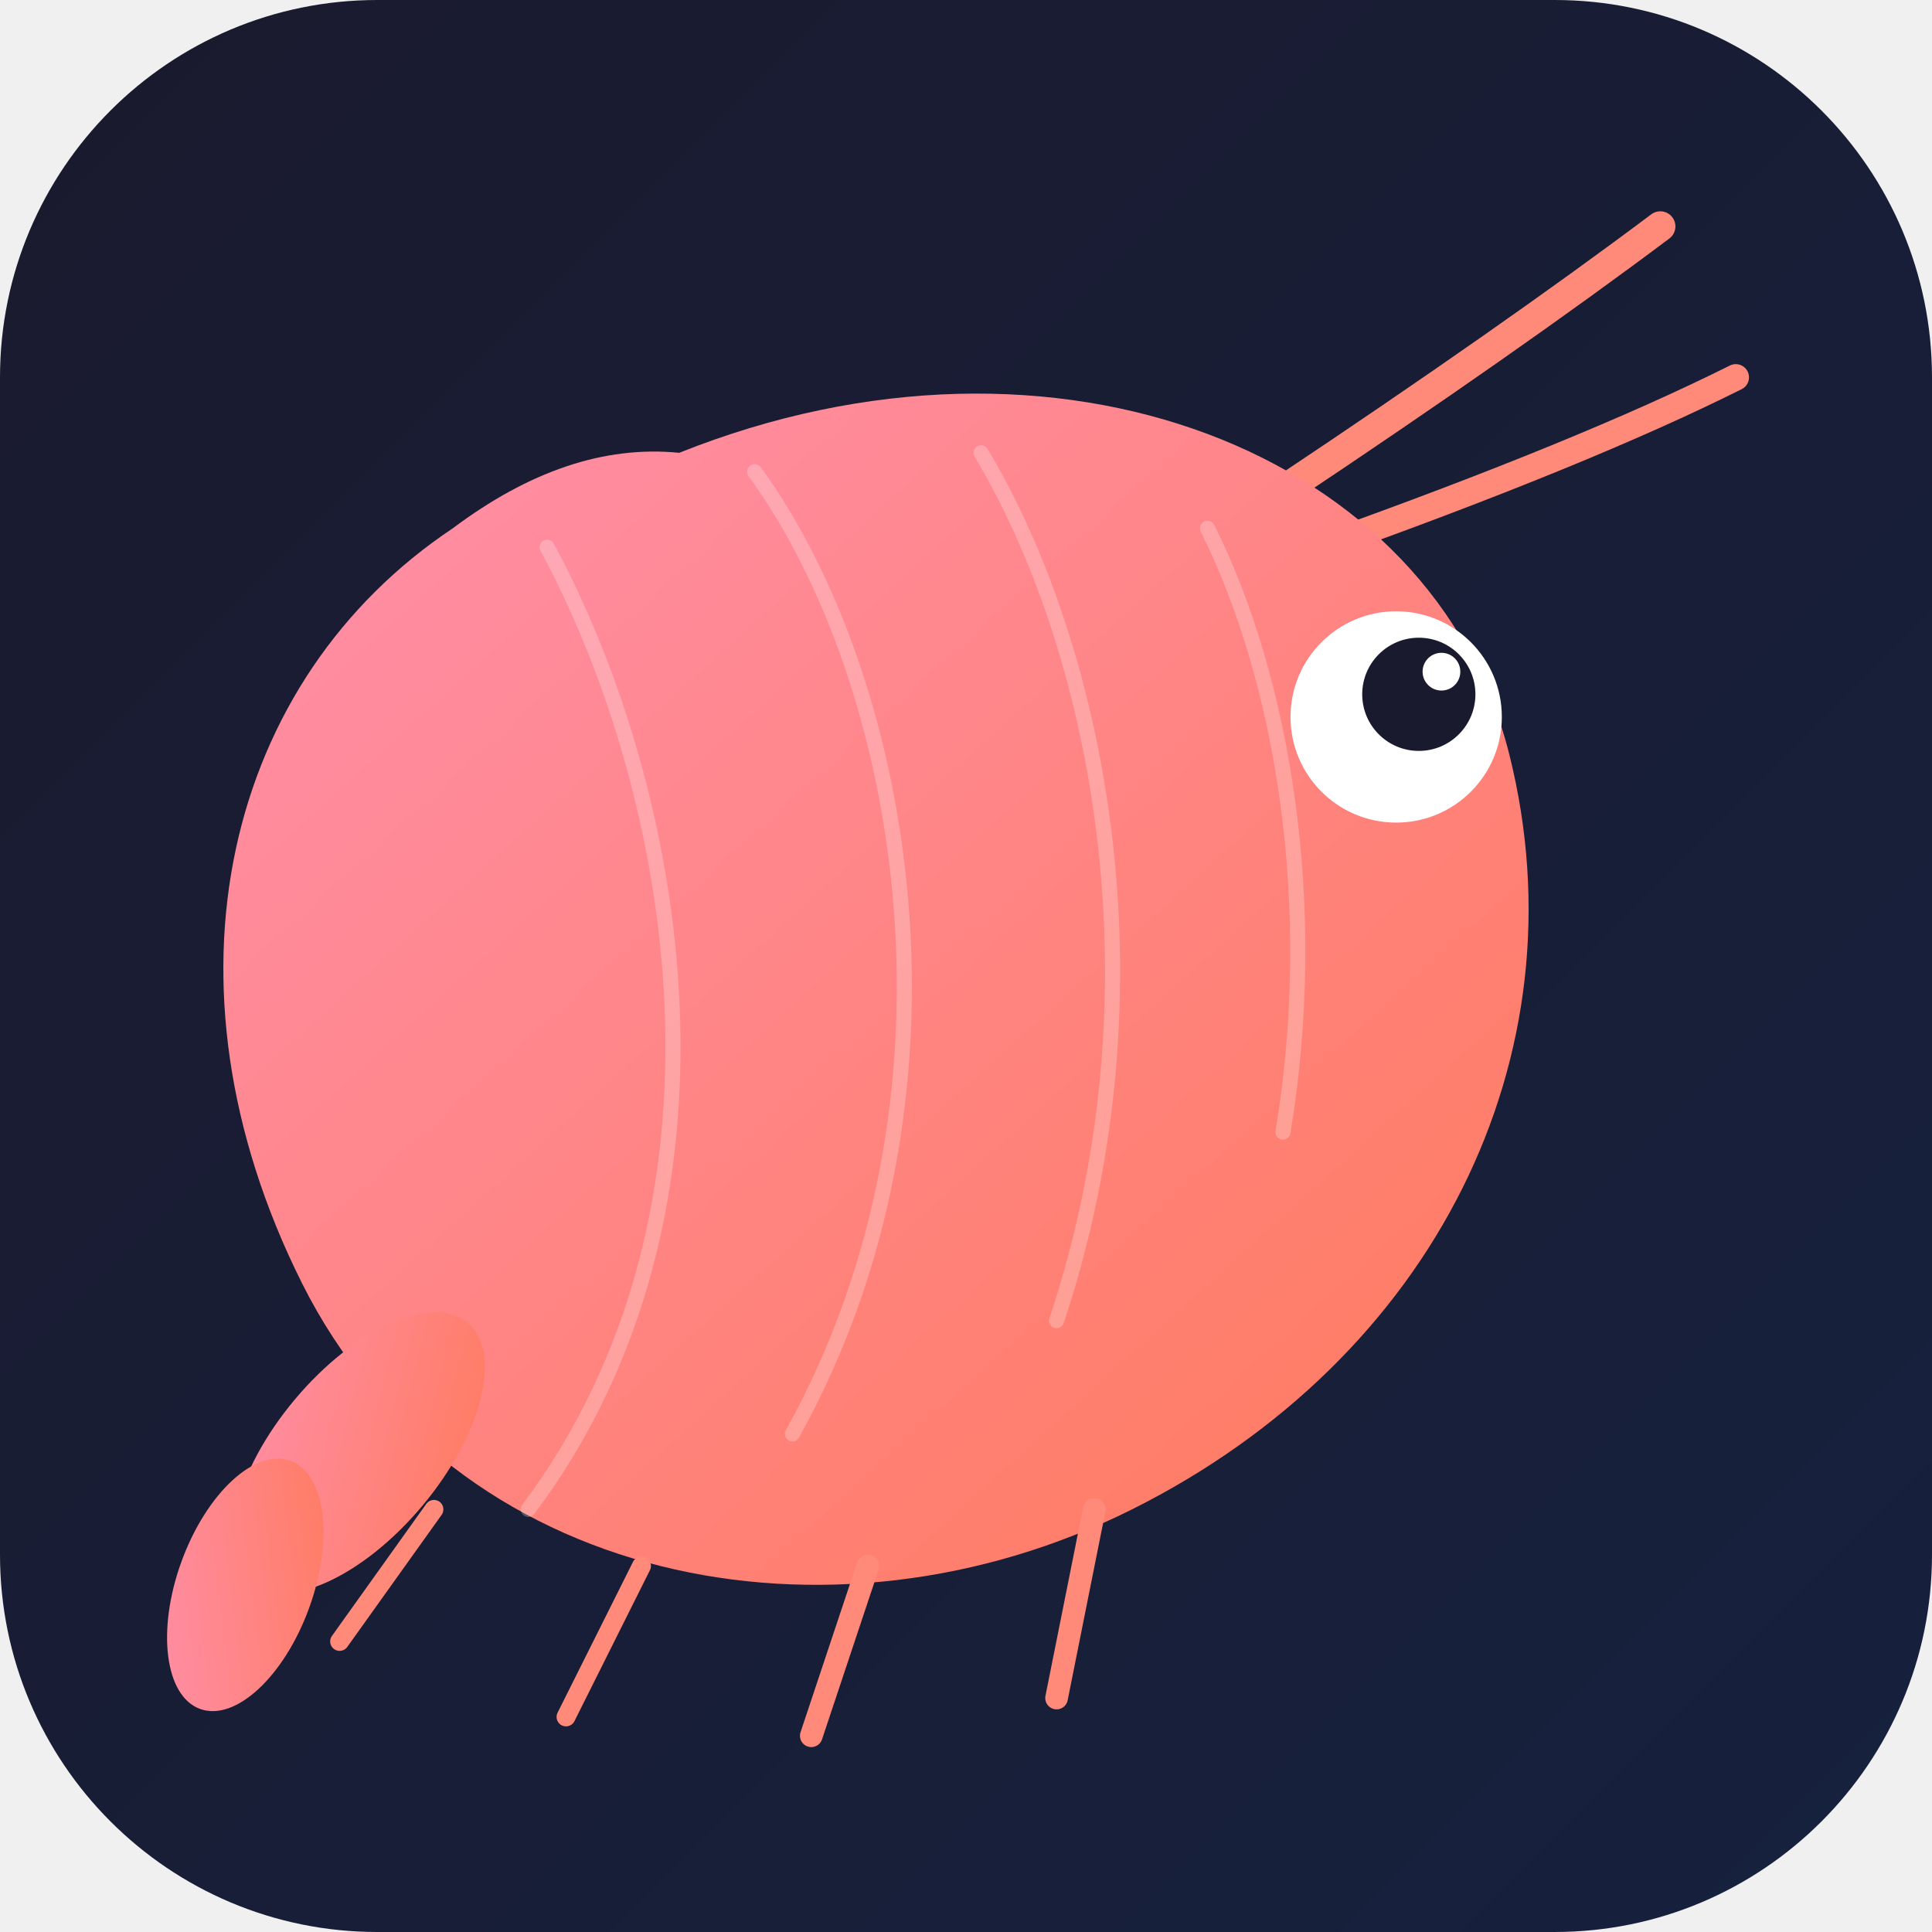
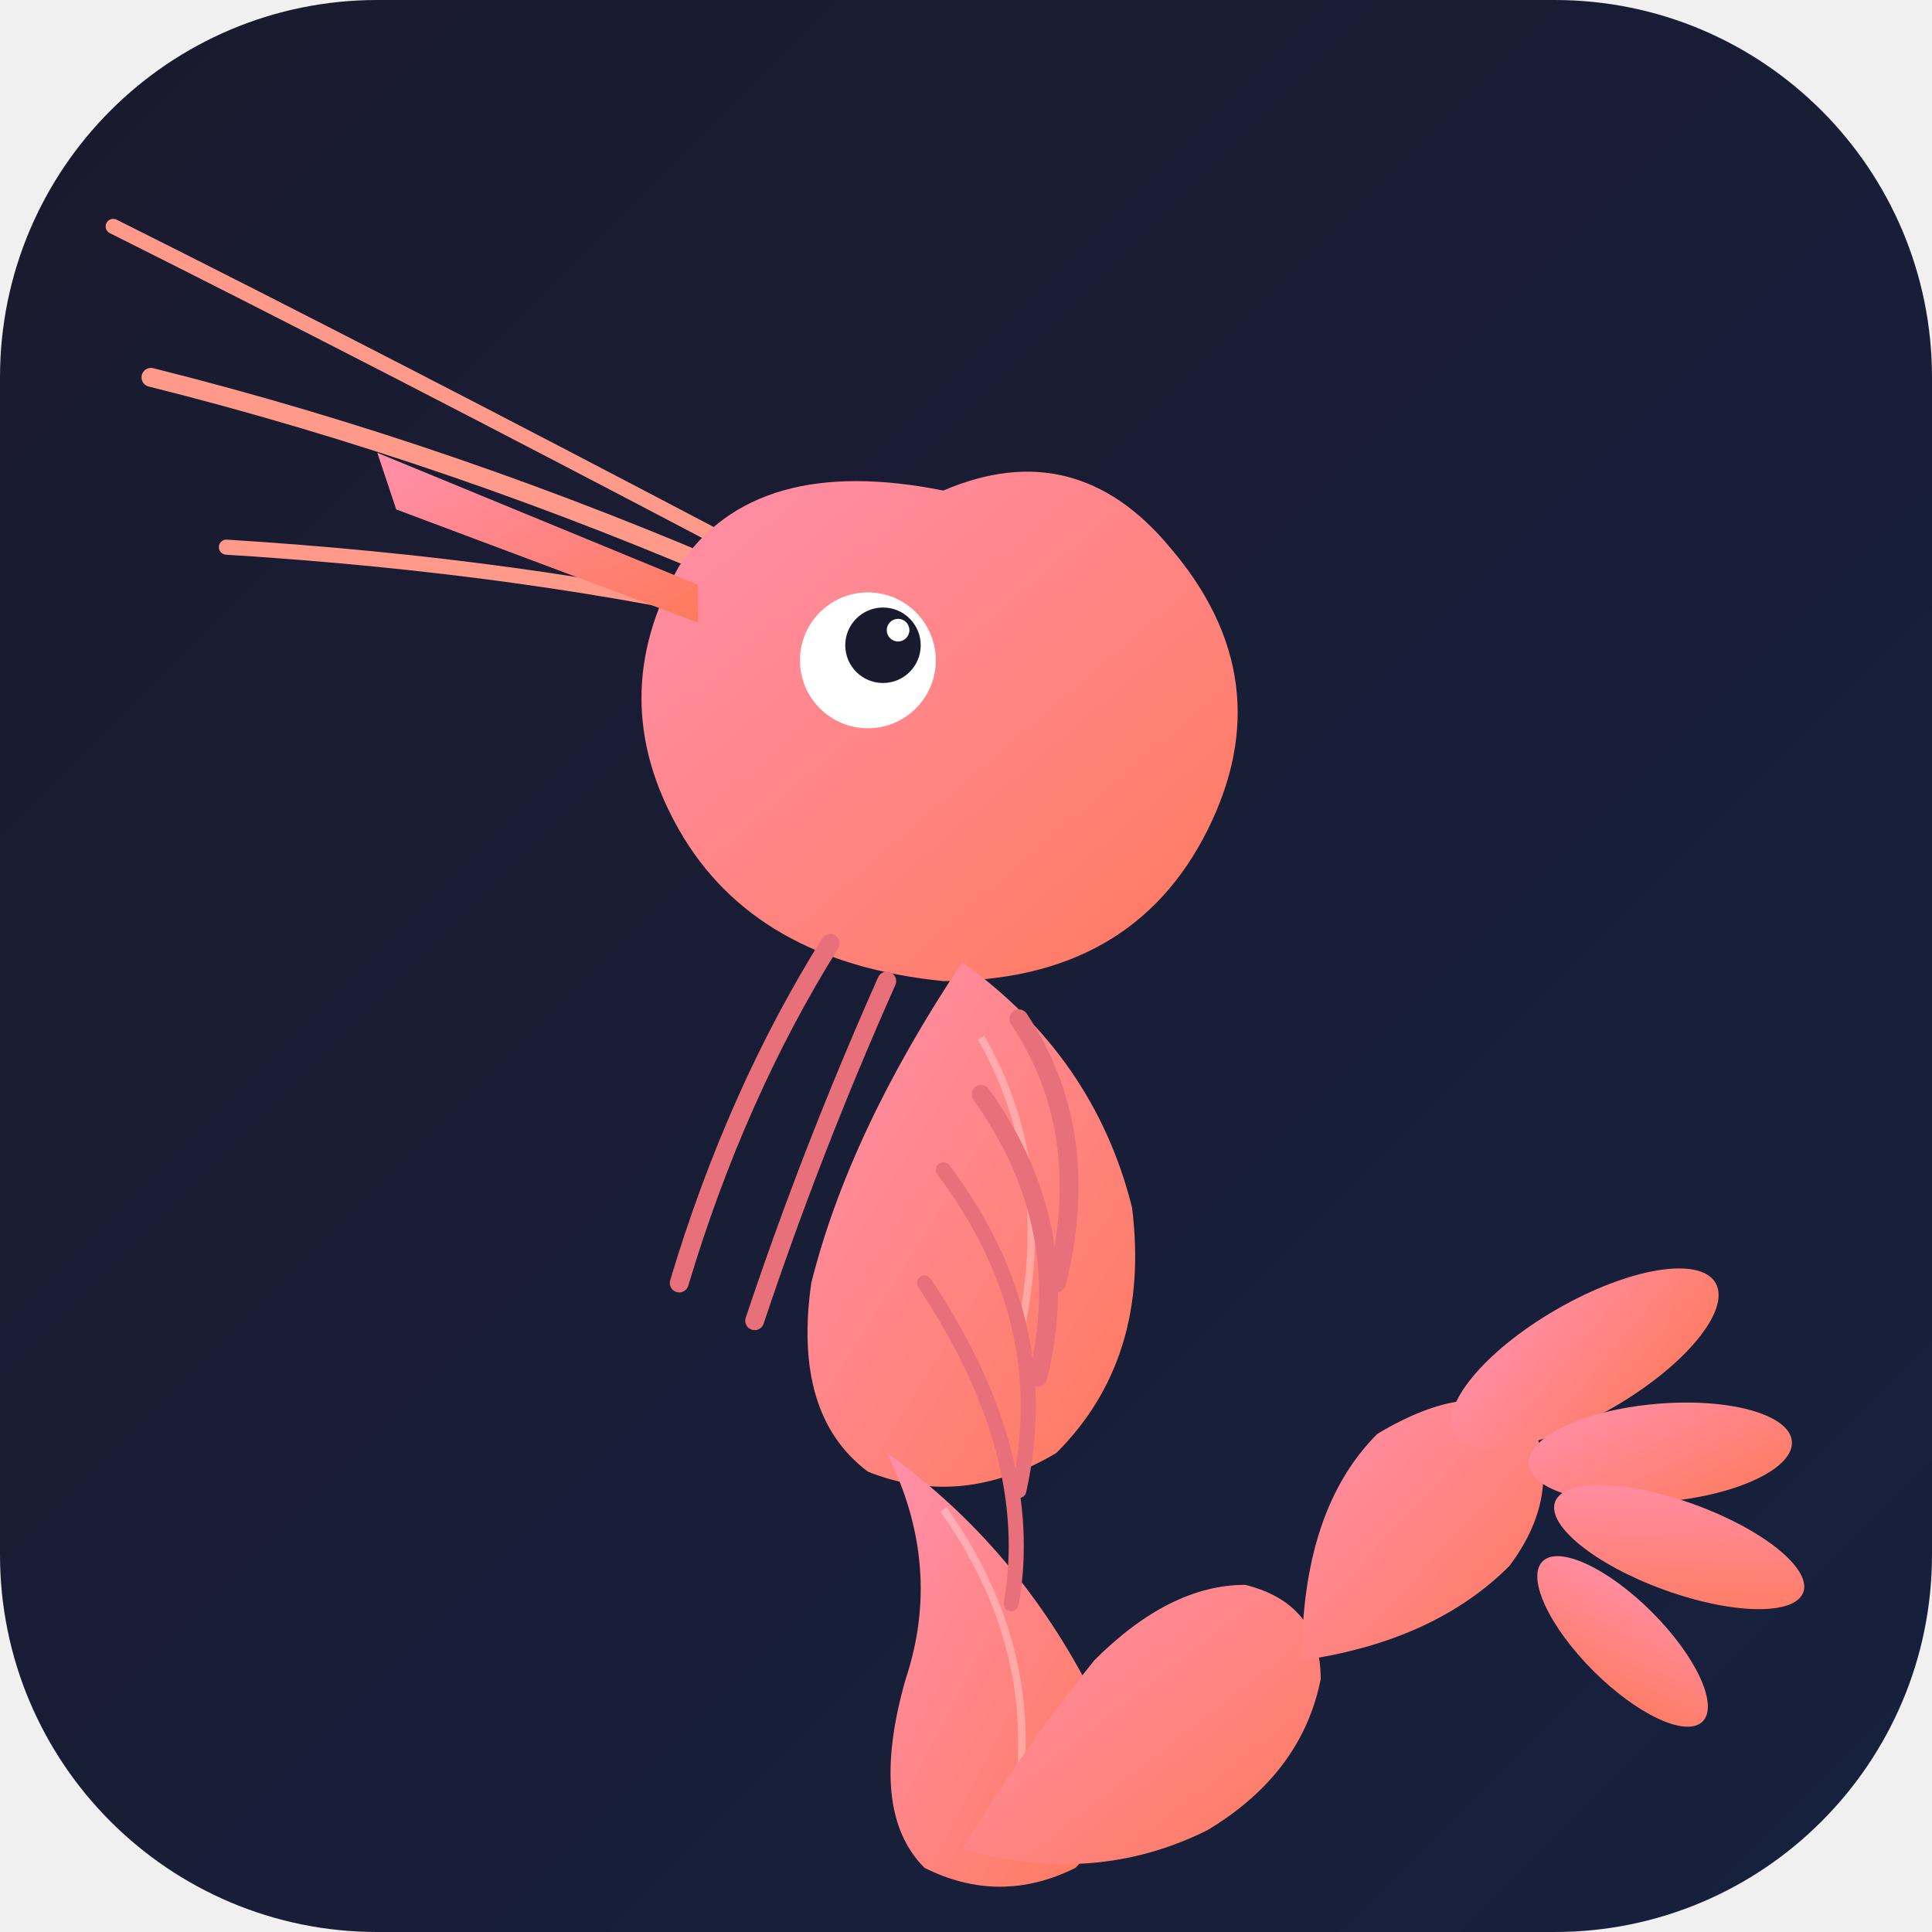
<svg xmlns="http://www.w3.org/2000/svg" viewBox="0 0 512 512" fill="none">
  <defs>
    <linearGradient id="shrimpGrad" x1="0%" y1="0%" x2="100%" y2="100%">
      <stop offset="0%" style="stop-color:#FF8FAB" />
      <stop offset="100%" style="stop-color:#FF7A5C" />
+     </linearGradient>
+     <linearGradient id="shrimpDark" x1="0%" y1="0%" x2="100%" y2="100%">
+       <stop offset="0%" style="stop-color:#E8707A" />
+       <stop offset="100%" style="stop-color:#E8604A" />
    </linearGradient>
    <linearGradient id="bgGrad" x1="0%" y1="0%" x2="100%" y2="100%">
      <stop offset="0%" style="stop-color:#1a1a2e" />
      <stop offset="100%" style="stop-color:#16213e" />
    </linearGradient>
  </defs>
  <rect width="512" height="512" rx="100" fill="url(#bgGrad)" />
-   <path d="M340 130 Q400 90, 440 60" stroke="#FF8A7A" stroke-width="8" stroke-linecap="round" fill="none" />
-   <path d="M350 145 Q420 120, 460 100" stroke="#FF8A7A" stroke-width="7" stroke-linecap="round" fill="none" />
-   <path d="M180 120            C280 80, 380 120, 400 200            C420 280, 380 360, 300 400            C220 440, 120 420, 80 340            C40 260, 60 180, 120 140            C140 125, 160 118, 180 120Z" fill="url(#shrimpGrad)" />
-   <path d="M320 140 C340 180, 350 240, 340 300" stroke="#fff" stroke-width="4" stroke-linecap="round" opacity="0.25" fill="none" />
-   <path d="M260 120 C290 170, 310 260, 280 350" stroke="#fff" stroke-width="4" stroke-linecap="round" opacity="0.25" fill="none" />
-   <path d="M200 125 C240 180, 260 290, 210 380" stroke="#fff" stroke-width="4" stroke-linecap="round" opacity="0.25" fill="none" />
-   <path d="M145 145 C180 210, 200 320, 140 400" stroke="#fff" stroke-width="4" stroke-linecap="round" opacity="0.25" fill="none" />
-   <ellipse cx="95" cy="385" rx="45" ry="22" fill="url(#shrimpGrad)" transform="rotate(-50 95 385)" />
-   <ellipse cx="65" cy="420" rx="35" ry="18" fill="url(#shrimpGrad)" transform="rotate(-70 65 420)" />
-   <circle cx="370" cy="190" r="28" fill="#fff" />
-   <circle cx="376" cy="184" r="15" fill="#1a1a2e" />
-   <circle cx="382" cy="178" r="5" fill="#fff" />
-   <path d="M290 400 L280 450" stroke="#FF8A7A" stroke-width="6" stroke-linecap="round" />
-   <path d="M230 415 L215 460" stroke="#FF8A7A" stroke-width="6" stroke-linecap="round" />
-   <path d="M170 415 L150 455" stroke="#FF8A7A" stroke-width="5" stroke-linecap="round" />
-   <path d="M115 400 L90 435" stroke="#FF8A7A" stroke-width="5" stroke-linecap="round" />
+   <path d="M200 155 Q120 120, 40 100" stroke="#FF9A8A" stroke-width="5" stroke-linecap="round" fill="none" />
+   <path d="M195 145 Q100 95, 30 60" stroke="#FF9A8A" stroke-width="4" stroke-linecap="round" fill="none" />
+   <path d="M205 165 Q140 150, 60 145" stroke="#FF9A8A" stroke-width="4" stroke-linecap="round" fill="none" />
+   <path d="M250 130            Q200 120, 180 150            Q160 185, 180 220            Q200 255, 250 260            Q300 260, 320 220            Q340 180, 310 145            Q285 115, 250 130Z" fill="url(#shrimpGrad)" />
+   <path d="M185 155 L100 120 L105 135 L185 165 Z" fill="url(#shrimpGrad)" />
+   <circle cx="230" cy="175" r="18" fill="#fff" />
+   <circle cx="234" cy="171" r="10" fill="#1a1a2e" />
+   <circle cx="238" cy="167" r="3" fill="#fff" />
+   <path d="M255 255 Q290 280, 300 320 Q305 360, 280 385 Q255 400, 230 390 Q210 375, 215 340 Q225 300, 255 255Z" fill="url(#shrimpGrad)" />
+   <path d="M260 275 Q280 310, 270 355" stroke="#fff" stroke-width="2" opacity="0.3" fill="none" />
+   <path d="M235 385 Q270 410, 290 450 Q300 480, 285 495 Q265 505, 245 495 Q230 480, 240 445 Q250 415, 235 385Z" fill="url(#shrimpGrad)" />
+   <path d="M250 400 Q275 435, 270 475" stroke="#fff" stroke-width="2" opacity="0.3" fill="none" />
+   <path d="M255 490 Q290 500, 320 485 Q345 470, 350 445 Q350 425, 330 420 Q310 420, 290 440 Q270 465, 255 490Z" fill="url(#shrimpGrad)" />
+   <path d="M345 440 Q380 435, 400 415 Q415 395, 405 375 Q390 365, 365 380 Q345 400, 345 440Z" fill="url(#shrimpGrad)" />
+   <ellipse cx="420" cy="360" rx="40" ry="15" fill="url(#shrimpGrad)" transform="rotate(-30 420 360)" />
+   <ellipse cx="440" cy="385" rx="35" ry="13" fill="url(#shrimpGrad)" transform="rotate(-5 440 385)" />
+   <ellipse cx="445" cy="410" rx="35" ry="12" fill="url(#shrimpGrad)" transform="rotate(20 445 410)" />
+   <ellipse cx="430" cy="435" rx="30" ry="11" fill="url(#shrimpGrad)" transform="rotate(45 430 435)" />
+   <path d="M270 270 Q290 300, 280 340" stroke="#E8707A" stroke-width="5" stroke-linecap="round" fill="none" />
+   <path d="M260 290 Q285 325, 275 365" stroke="#E8707A" stroke-width="5" stroke-linecap="round" fill="none" />
+   <path d="M250 310 Q280 350, 270 395" stroke="#E8707A" stroke-width="4" stroke-linecap="round" fill="none" />
+   <path d="M245 340 Q275 385, 268 425" stroke="#E8707A" stroke-width="4" stroke-linecap="round" fill="none" />
+   <path d="M220 250 Q195 290, 180 340" stroke="#E8707A" stroke-width="5" stroke-linecap="round" fill="none" />
+   <path d="M235 260 Q215 305, 200 350" stroke="#E8707A" stroke-width="5" stroke-linecap="round" fill="none" />
</svg>
